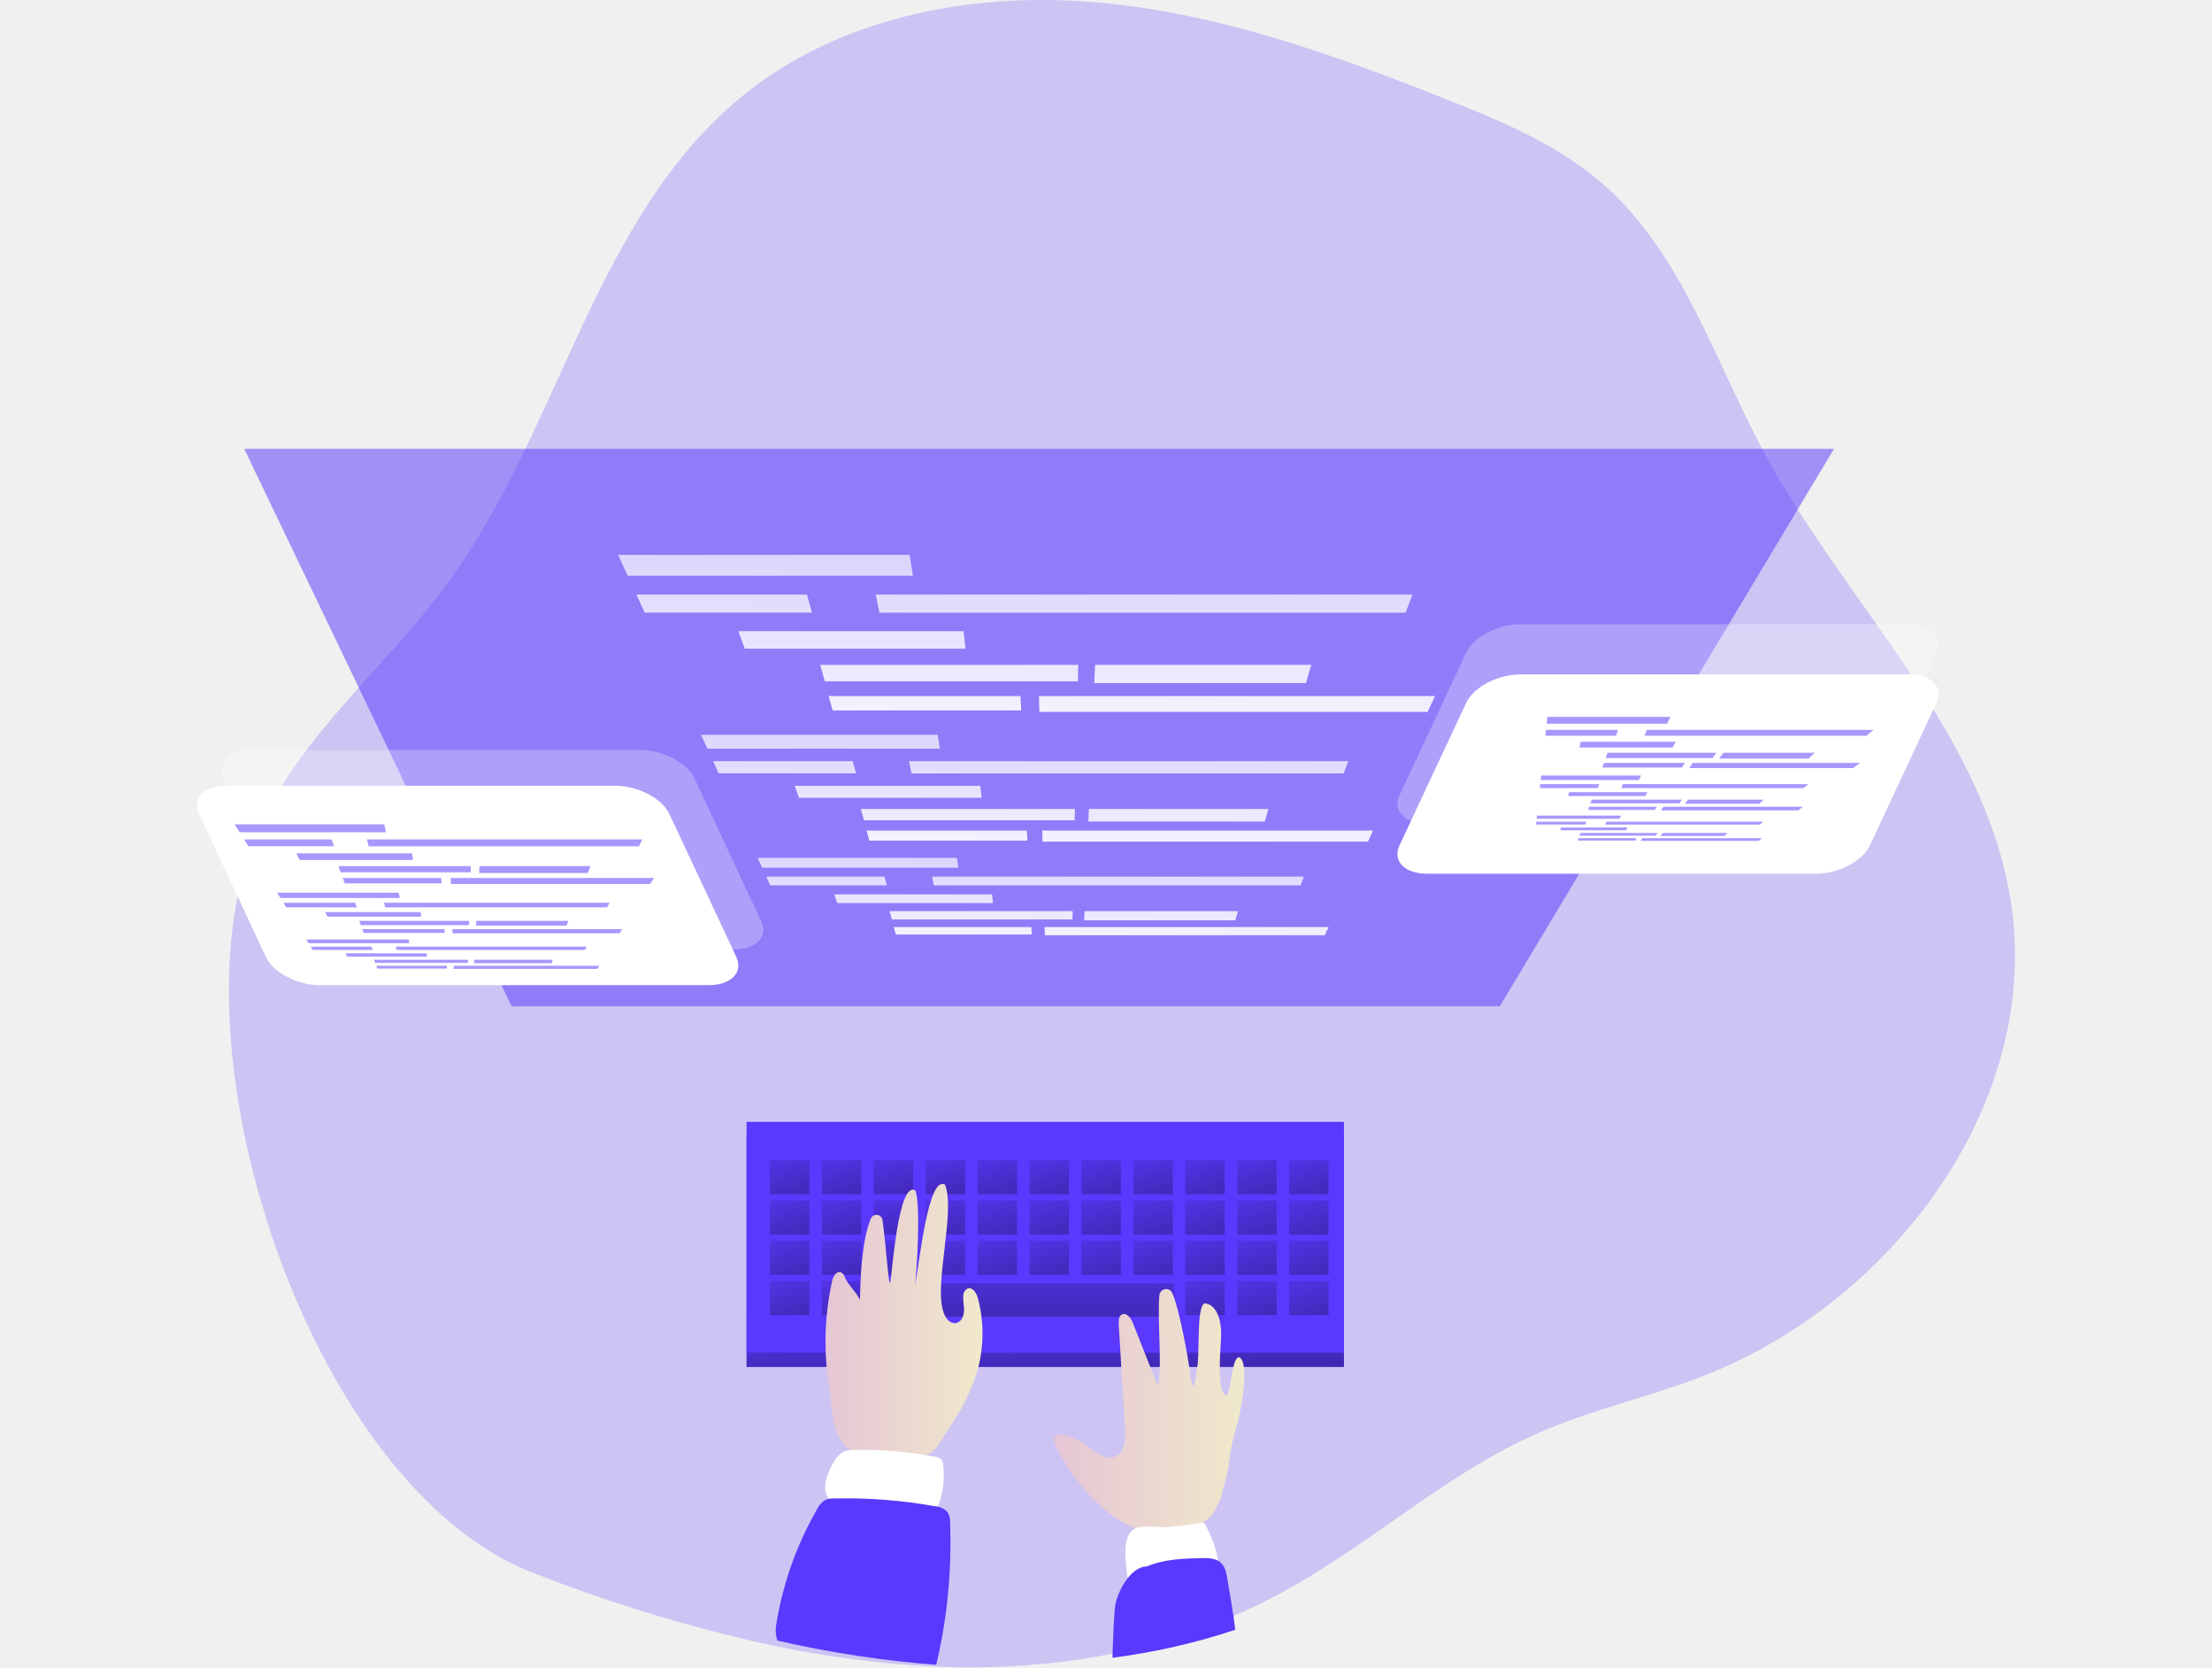
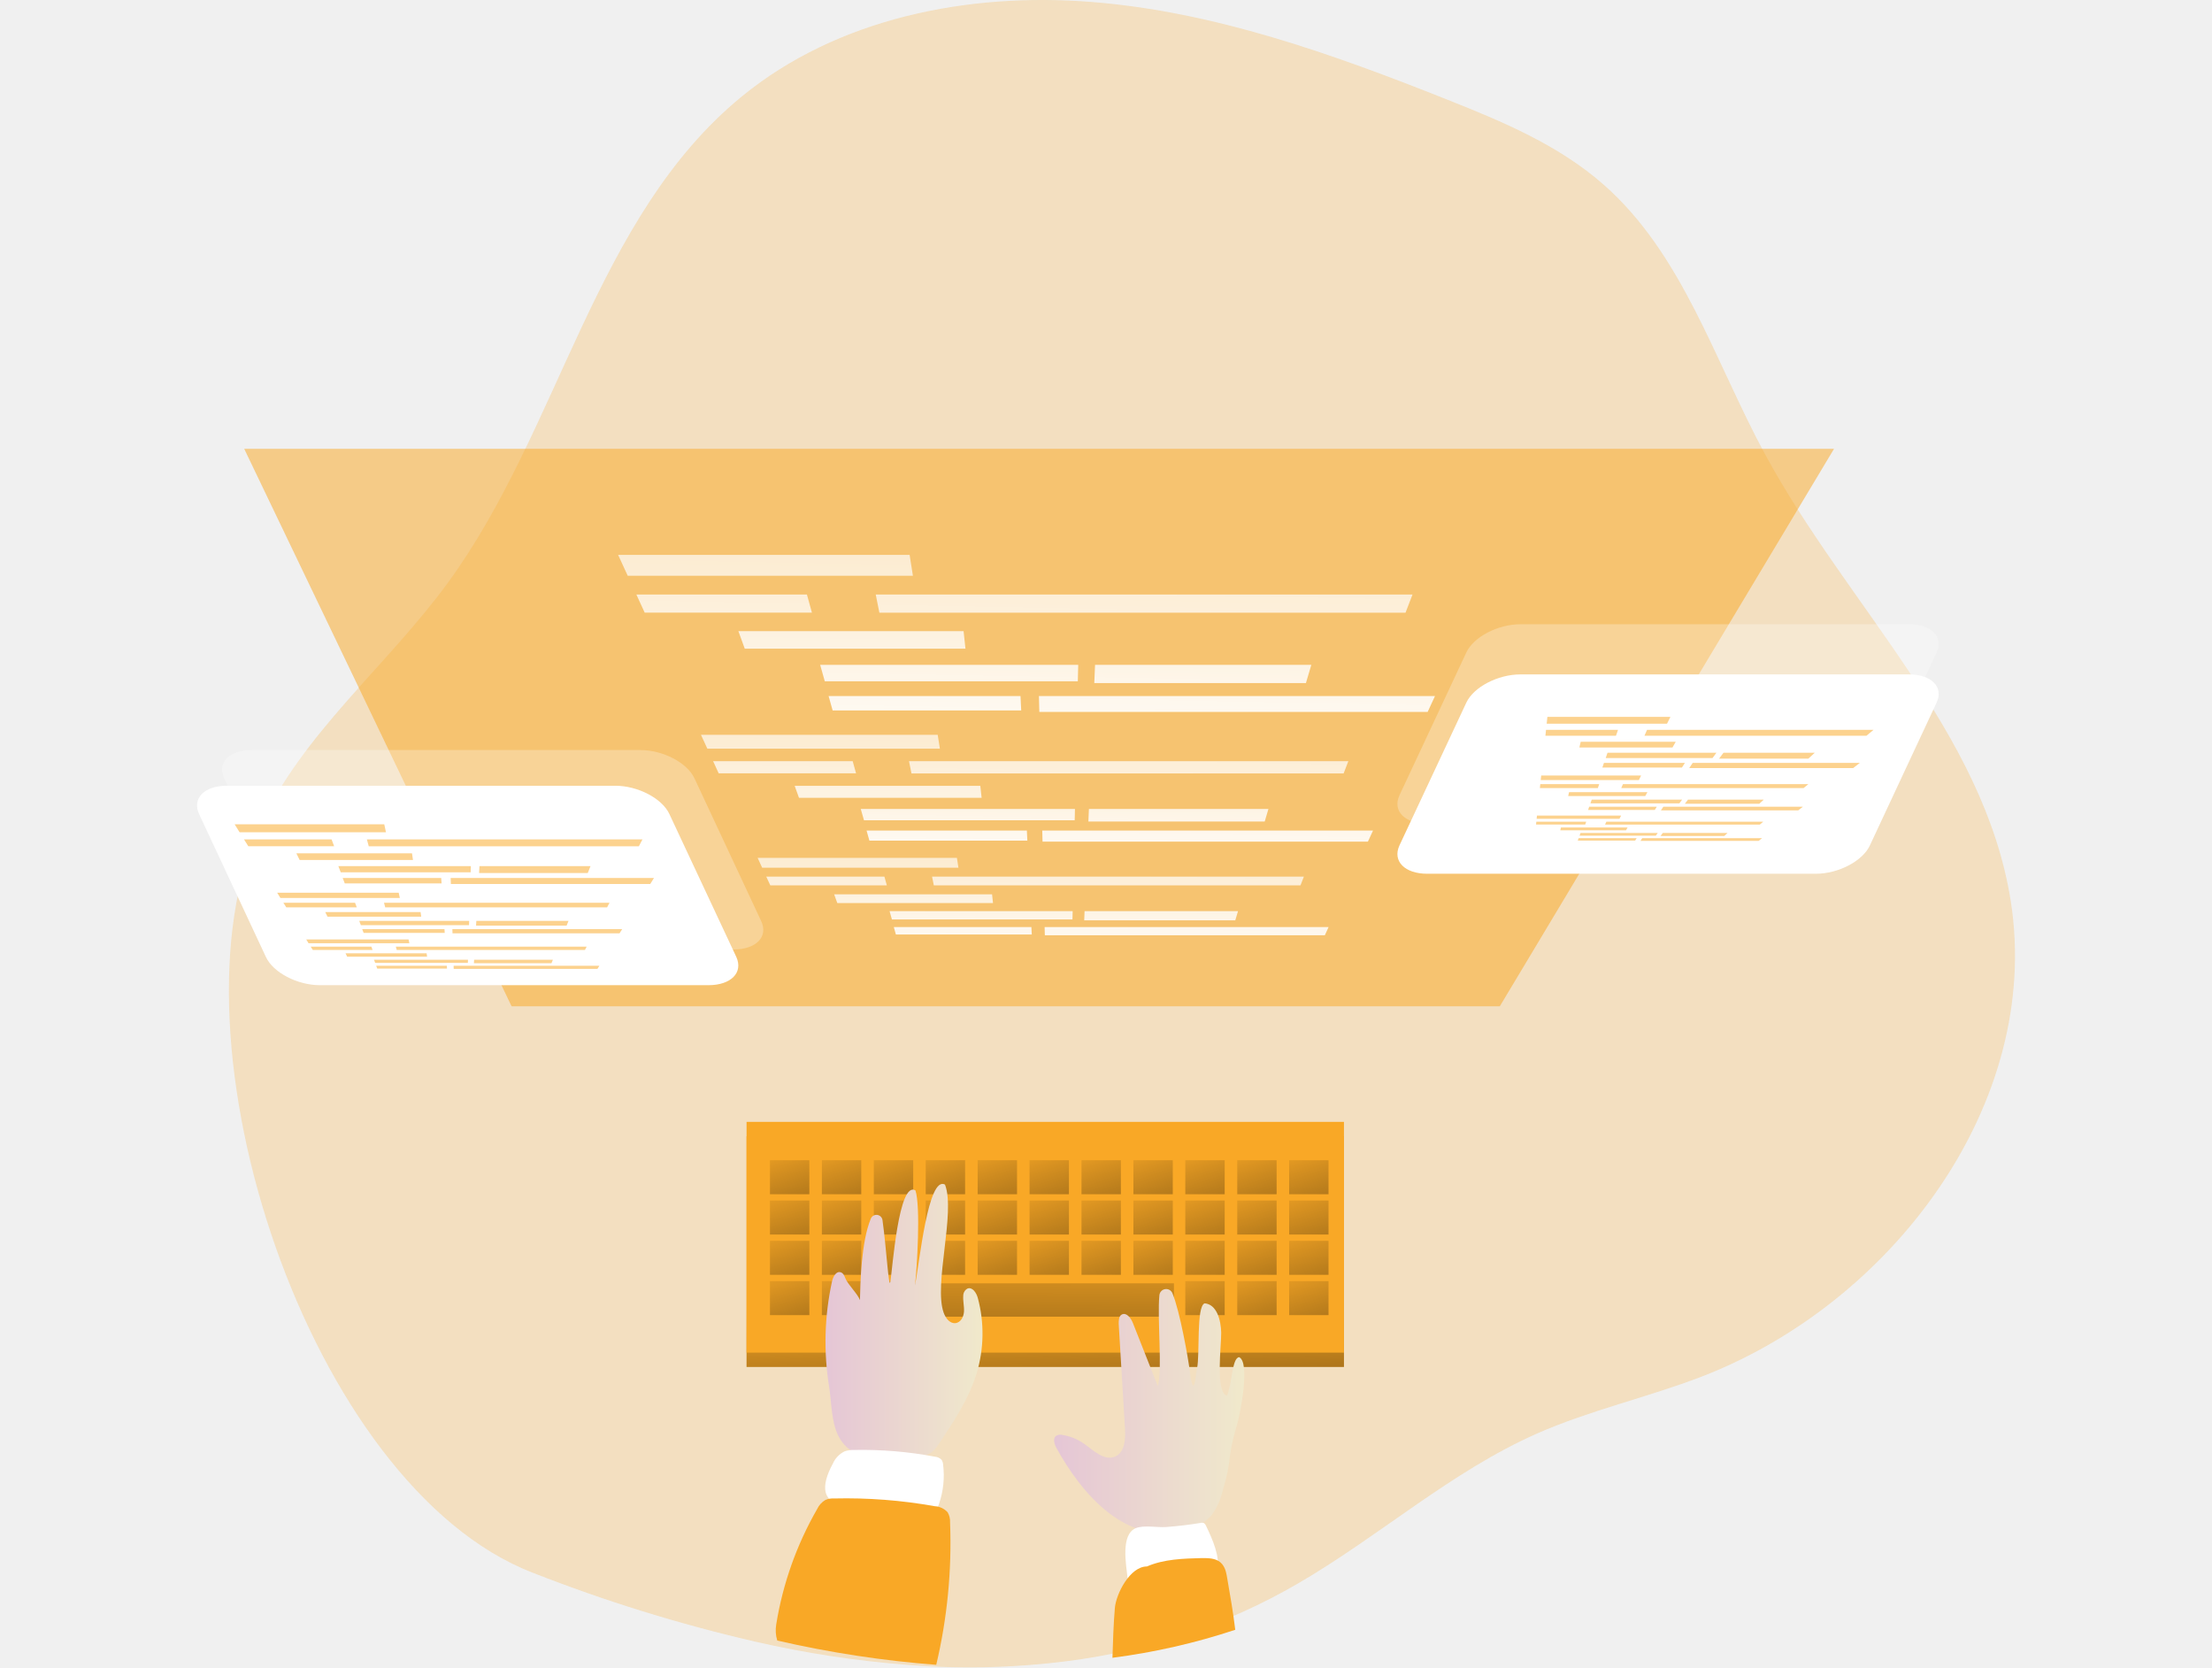
<svg xmlns="http://www.w3.org/2000/svg" xmlns:xlink="http://www.w3.org/1999/xlink" id="Layer_1" data-name="Layer 1" viewBox="0 0 444.15 407.31" width="406" height="306" class="illustration styles_illustrationTablet__1DWOa">
  <defs>
    <linearGradient id="linear-gradient" x1="207.58" y1="316.27" x2="209.76" y2="384.73" gradientUnits="userSpaceOnUse">
      <stop offset="0" stop-color="#010101" stop-opacity="0" />
      <stop offset="0.95" stop-color="#010101" />
    </linearGradient>
    <linearGradient id="linear-gradient-2" x1="141.4" y1="277.42" x2="160.86" y2="335.81" xlink:href="#linear-gradient" />
    <linearGradient id="linear-gradient-3" x1="141.4" y1="287.26" x2="160.86" y2="345.65" xlink:href="#linear-gradient" />
    <linearGradient id="linear-gradient-4" x1="141.4" y1="297.1" x2="160.86" y2="355.49" xlink:href="#linear-gradient" />
    <linearGradient id="linear-gradient-5" x1="141.4" y1="306.94" x2="160.86" y2="365.33" xlink:href="#linear-gradient" />
    <linearGradient id="linear-gradient-6" x1="154.08" y1="277.42" x2="173.55" y2="335.81" xlink:href="#linear-gradient" />
    <linearGradient id="linear-gradient-7" x1="154.08" y1="287.26" x2="173.55" y2="345.65" xlink:href="#linear-gradient" />
    <linearGradient id="linear-gradient-8" x1="154.08" y1="297.1" x2="173.55" y2="355.49" xlink:href="#linear-gradient" />
    <linearGradient id="linear-gradient-9" x1="154.08" y1="306.94" x2="173.55" y2="365.33" xlink:href="#linear-gradient" />
    <linearGradient id="linear-gradient-10" x1="166.77" y1="277.42" x2="186.23" y2="335.81" xlink:href="#linear-gradient" />
    <linearGradient id="linear-gradient-11" x1="166.77" y1="287.26" x2="186.23" y2="345.65" xlink:href="#linear-gradient" />
    <linearGradient id="linear-gradient-12" x1="166.77" y1="297.1" x2="186.23" y2="355.49" xlink:href="#linear-gradient" />
    <linearGradient id="linear-gradient-13" x1="166.77" y1="306.94" x2="186.23" y2="365.33" xlink:href="#linear-gradient" />
    <linearGradient id="linear-gradient-14" x1="179.45" y1="277.42" x2="198.92" y2="335.81" xlink:href="#linear-gradient" />
    <linearGradient id="linear-gradient-15" x1="179.45" y1="287.26" x2="198.92" y2="345.65" xlink:href="#linear-gradient" />
    <linearGradient id="linear-gradient-16" x1="179.45" y1="297.1" x2="198.92" y2="355.49" xlink:href="#linear-gradient" />
    <linearGradient id="linear-gradient-17" x1="192.14" y1="277.42" x2="211.6" y2="335.81" xlink:href="#linear-gradient" />
    <linearGradient id="linear-gradient-18" x1="192.14" y1="287.26" x2="211.6" y2="345.65" xlink:href="#linear-gradient" />
    <linearGradient id="linear-gradient-19" x1="192.14" y1="297.1" x2="211.6" y2="355.49" xlink:href="#linear-gradient" />
    <linearGradient id="linear-gradient-20" x1="204.82" y1="277.42" x2="224.29" y2="335.81" xlink:href="#linear-gradient" />
    <linearGradient id="linear-gradient-21" x1="204.82" y1="287.26" x2="224.29" y2="345.65" xlink:href="#linear-gradient" />
    <linearGradient id="linear-gradient-22" x1="204.82" y1="297.1" x2="224.29" y2="355.49" xlink:href="#linear-gradient" />
    <linearGradient id="linear-gradient-23" x1="217.51" y1="277.42" x2="236.97" y2="335.81" xlink:href="#linear-gradient" />
    <linearGradient id="linear-gradient-24" x1="217.51" y1="287.26" x2="236.97" y2="345.65" xlink:href="#linear-gradient" />
    <linearGradient id="linear-gradient-25" x1="217.51" y1="297.1" x2="236.97" y2="355.49" xlink:href="#linear-gradient" />
    <linearGradient id="linear-gradient-26" x1="230.19" y1="277.42" x2="249.66" y2="335.81" xlink:href="#linear-gradient" />
    <linearGradient id="linear-gradient-27" x1="230.19" y1="287.26" x2="249.66" y2="345.65" xlink:href="#linear-gradient" />
    <linearGradient id="linear-gradient-28" x1="230.19" y1="297.1" x2="249.66" y2="355.49" xlink:href="#linear-gradient" />
    <linearGradient id="linear-gradient-29" x1="242.88" y1="277.42" x2="262.34" y2="335.81" xlink:href="#linear-gradient" />
    <linearGradient id="linear-gradient-30" x1="242.88" y1="287.26" x2="262.34" y2="345.65" xlink:href="#linear-gradient" />
    <linearGradient id="linear-gradient-31" x1="242.88" y1="297.1" x2="262.34" y2="355.49" xlink:href="#linear-gradient" />
    <linearGradient id="linear-gradient-32" x1="242.88" y1="306.94" x2="262.34" y2="365.33" xlink:href="#linear-gradient" />
    <linearGradient id="linear-gradient-33" x1="255.56" y1="277.42" x2="275.02" y2="335.81" xlink:href="#linear-gradient" />
    <linearGradient id="linear-gradient-34" x1="255.56" y1="287.26" x2="275.02" y2="345.65" xlink:href="#linear-gradient" />
    <linearGradient id="linear-gradient-35" x1="255.56" y1="297.1" x2="275.02" y2="355.49" xlink:href="#linear-gradient" />
    <linearGradient id="linear-gradient-36" x1="255.56" y1="306.94" x2="275.02" y2="365.33" xlink:href="#linear-gradient" />
    <linearGradient id="linear-gradient-37" x1="268.24" y1="277.42" x2="287.71" y2="335.81" xlink:href="#linear-gradient" />
    <linearGradient id="linear-gradient-38" x1="268.24" y1="287.26" x2="287.71" y2="345.65" xlink:href="#linear-gradient" />
    <linearGradient id="linear-gradient-39" x1="268.24" y1="297.1" x2="287.71" y2="355.49" xlink:href="#linear-gradient" />
    <linearGradient id="linear-gradient-40" x1="268.24" y1="306.94" x2="287.71" y2="365.33" xlink:href="#linear-gradient" />
    <linearGradient id="linear-gradient-41" x1="201.17" y1="299.29" x2="200.66" y2="387.48" xlink:href="#linear-gradient" />
    <linearGradient id="linear-gradient-42" x1="241.75" y1="324.01" x2="280.1" y2="324.01" gradientUnits="userSpaceOnUse">
      <stop offset="0" stop-color="#e5c6d6" />
      <stop offset="0.42" stop-color="#ead4d0" />
      <stop offset="1" stop-color="#f0e9cb" />
    </linearGradient>
    <linearGradient id="linear-gradient-43" x1="297.63" y1="345.78" x2="344.09" y2="345.78" xlink:href="#linear-gradient-42" />
    <linearGradient id="linear-gradient-44" x1="229.76" y1="451.83" x2="225.94" y2="247.42" gradientTransform="matrix(1, 0, 0, -1, -88.24, 449.13)" gradientUnits="userSpaceOnUse">
      <stop offset="0" stop-color="#fff" stop-opacity="0" />
      <stop offset="0.99" stop-color="#fff" />
    </linearGradient>
    <linearGradient id="linear-gradient-45" x1="219.63" y1="441.06" x2="216.1" y2="252.08" xlink:href="#linear-gradient-44" />
    <linearGradient id="linear-gradient-46" x1="322.22" y1="441.69" x2="318.61" y2="249.34" xlink:href="#linear-gradient-44" />
    <linearGradient id="linear-gradient-47" x1="250.84" y1="430.96" x2="247.52" y2="254.69" xlink:href="#linear-gradient-44" />
    <linearGradient id="linear-gradient-48" x1="274.55" y1="421.86" x2="271.44" y2="256.61" xlink:href="#linear-gradient-44" />
    <linearGradient id="linear-gradient-49" x1="336.5" y1="420.37" x2="333.43" y2="255.67" xlink:href="#linear-gradient-44" />
    <linearGradient id="linear-gradient-50" x1="268.6" y1="412.51" x2="265.72" y2="258.58" xlink:href="#linear-gradient-44" />
    <linearGradient id="linear-gradient-51" x1="344.84" y1="414.34" x2="341.9" y2="256.9" xlink:href="#linear-gradient-44" />
    <linearGradient id="linear-gradient-52" x1="242.37" y1="365.56" x2="239.72" y2="223.82" xlink:href="#linear-gradient-44" />
    <linearGradient id="linear-gradient-53" x1="233.6" y1="358.48" x2="231.15" y2="227.25" xlink:href="#linear-gradient-44" />
    <linearGradient id="linear-gradient-54" x1="317.74" y1="363.14" x2="315.12" y2="223.77" xlink:href="#linear-gradient-44" />
    <linearGradient id="linear-gradient-55" x1="258.93" y1="353.78" x2="256.58" y2="228.63" xlink:href="#linear-gradient-44" />
    <linearGradient id="linear-gradient-56" x1="278.41" y1="349.28" x2="276.16" y2="229.81" xlink:href="#linear-gradient-44" />
    <linearGradient id="linear-gradient-57" x1="329.83" y1="347.34" x2="327.62" y2="229.32" xlink:href="#linear-gradient-44" />
    <linearGradient id="linear-gradient-58" x1="273.3" y1="343.25" x2="271.21" y2="231.37" xlink:href="#linear-gradient-44" />
    <linearGradient id="linear-gradient-59" x1="337.03" y1="346.81" x2="334.84" y2="229.82" xlink:href="#linear-gradient-44" />
    <linearGradient id="linear-gradient-60" x1="251.09" y1="310.87" x2="249.12" y2="205.63" xlink:href="#linear-gradient-44" />
    <linearGradient id="linear-gradient-61" x1="243.38" y1="305.62" x2="241.56" y2="208.4" xlink:href="#linear-gradient-44" />
    <linearGradient id="linear-gradient-62" x1="314.69" y1="312.02" x2="312.67" y2="204.73" xlink:href="#linear-gradient-44" />
    <linearGradient id="linear-gradient-63" x1="264.7" y1="303.52" x2="262.92" y2="209.18" xlink:href="#linear-gradient-44" />
    <linearGradient id="linear-gradient-64" x1="281.21" y1="301.33" x2="279.49" y2="209.99" xlink:href="#linear-gradient-44" />
    <linearGradient id="linear-gradient-65" x1="325.16" y1="299.24" x2="323.49" y2="209.75" xlink:href="#linear-gradient-44" />
    <linearGradient id="linear-gradient-66" x1="276.73" y1="297.05" x2="275.13" y2="211.31" xlink:href="#linear-gradient-44" />
    <linearGradient id="linear-gradient-67" x1="331.48" y1="301.34" x2="329.77" y2="209.9" xlink:href="#linear-gradient-44" />
  </defs>
-   <path d="M455.79,337.36c-13.21,5.07-27.17,8.17-40.12,13.86C394.53,360.56,377,376.43,357,388a146,146,0,0,1-27.21,12.26,152.77,152.77,0,0,1-28.75,6.56,188,188,0,0,1-39.13.95,253.36,253.36,0,0,1-37.31-5.69,386.22,386.22,0,0,1-54.31-16.82c-54.82-21.12-90.61-130.58-66.72-182.33,10.52-22.82,31.1-39.19,45.93-59.47C177,105.82,185.27,54.13,221.36,24.6,244.74,5.48,276.57-.84,306.66,1.52s58.94,12.7,87,23.86c13.54,5.37,27.26,11.12,38.21,20.76,19.3,16.94,27.11,43,39.31,65.61,19.95,37,53.69,68.07,60.19,109.52C539.06,270.61,502.38,319.43,455.79,337.36Z" transform="translate(-88.24 -1.05)" fill="#5A38FD" opacity="0.24" style="isolation: isolate;" />
-   <rect x="134.26" y="277.56" width="145.95" height="56.37" fill="#5A38FD" />
+   <path d="M455.79,337.36c-13.21,5.07-27.17,8.17-40.12,13.86C394.53,360.56,377,376.43,357,388a146,146,0,0,1-27.21,12.26,152.77,152.77,0,0,1-28.75,6.56,188,188,0,0,1-39.13.95,253.36,253.36,0,0,1-37.31-5.69,386.22,386.22,0,0,1-54.31-16.82c-54.82-21.12-90.61-130.58-66.72-182.33,10.52-22.82,31.1-39.19,45.93-59.47C177,105.82,185.27,54.13,221.36,24.6,244.74,5.48,276.57-.84,306.66,1.52s58.94,12.7,87,23.86c13.54,5.37,27.26,11.12,38.21,20.76,19.3,16.94,27.11,43,39.31,65.61,19.95,37,53.69,68.07,60.19,109.52C539.06,270.61,502.38,319.43,455.79,337.36Z" transform="translate(-88.24 -1.05)" fill="#F9A826" opacity="0.24" style="isolation: isolate;" />
+   <rect x="134.26" y="277.56" width="145.95" height="56.37" fill="#F9A826" />
  <rect x="134.26" y="277.56" width="145.95" height="56.37" fill="url(#linear-gradient)" />
-   <rect x="134.26" y="274.06" width="145.95" height="56.37" fill="#5A38FD" />
+   <rect x="134.26" y="274.06" width="145.95" height="56.37" fill="#F9A826" />
  <rect x="139.98" y="283.43" width="9.62" height="8.31" fill="url(#linear-gradient-2)" />
  <rect x="139.98" y="293.27" width="9.62" height="8.31" fill="url(#linear-gradient-3)" />
  <rect x="139.98" y="303.11" width="9.62" height="8.31" fill="url(#linear-gradient-4)" />
  <rect x="139.98" y="312.96" width="9.62" height="8.31" fill="url(#linear-gradient-5)" />
  <rect x="152.66" y="283.43" width="9.62" height="8.31" fill="url(#linear-gradient-6)" />
  <rect x="152.66" y="293.27" width="9.62" height="8.31" fill="url(#linear-gradient-7)" />
  <rect x="152.66" y="303.11" width="9.62" height="8.31" fill="url(#linear-gradient-8)" />
  <rect x="152.66" y="312.96" width="9.62" height="8.31" fill="url(#linear-gradient-9)" />
  <rect x="165.35" y="283.43" width="9.62" height="8.31" fill="url(#linear-gradient-10)" />
  <rect x="165.35" y="293.27" width="9.62" height="8.31" fill="url(#linear-gradient-11)" />
  <rect x="165.35" y="303.11" width="9.62" height="8.31" fill="url(#linear-gradient-12)" />
  <rect x="165.35" y="312.96" width="9.62" height="8.31" fill="url(#linear-gradient-13)" />
  <rect x="178.03" y="283.43" width="9.62" height="8.31" fill="url(#linear-gradient-14)" />
  <rect x="178.03" y="293.27" width="9.62" height="8.31" fill="url(#linear-gradient-15)" />
  <rect x="178.03" y="303.11" width="9.62" height="8.31" fill="url(#linear-gradient-16)" />
  <rect x="190.72" y="283.43" width="9.62" height="8.31" fill="url(#linear-gradient-17)" />
  <rect x="190.72" y="293.27" width="9.62" height="8.31" fill="url(#linear-gradient-18)" />
  <rect x="190.72" y="303.11" width="9.62" height="8.31" fill="url(#linear-gradient-19)" />
  <rect x="203.4" y="283.43" width="9.62" height="8.31" fill="url(#linear-gradient-20)" />
  <rect x="203.4" y="293.27" width="9.62" height="8.31" fill="url(#linear-gradient-21)" />
  <rect x="203.4" y="303.11" width="9.62" height="8.31" fill="url(#linear-gradient-22)" />
  <rect x="216.09" y="283.43" width="9.62" height="8.31" fill="url(#linear-gradient-23)" />
  <rect x="216.09" y="293.27" width="9.62" height="8.31" fill="url(#linear-gradient-24)" />
  <rect x="216.09" y="303.11" width="9.62" height="8.31" fill="url(#linear-gradient-25)" />
  <rect x="228.77" y="283.43" width="9.62" height="8.31" fill="url(#linear-gradient-26)" />
  <rect x="228.77" y="293.27" width="9.62" height="8.31" fill="url(#linear-gradient-27)" />
  <rect x="228.77" y="303.11" width="9.62" height="8.31" fill="url(#linear-gradient-28)" />
  <rect x="241.45" y="283.43" width="9.62" height="8.31" fill="url(#linear-gradient-29)" />
  <rect x="241.45" y="293.27" width="9.62" height="8.31" fill="url(#linear-gradient-30)" />
  <rect x="241.45" y="303.11" width="9.62" height="8.31" fill="url(#linear-gradient-31)" />
  <rect x="241.45" y="312.96" width="9.62" height="8.31" fill="url(#linear-gradient-32)" />
  <rect x="254.14" y="283.43" width="9.62" height="8.31" fill="url(#linear-gradient-33)" />
  <rect x="254.14" y="293.27" width="9.62" height="8.31" fill="url(#linear-gradient-34)" />
  <rect x="254.14" y="303.11" width="9.62" height="8.31" fill="url(#linear-gradient-35)" />
  <rect x="254.14" y="312.96" width="9.62" height="8.31" fill="url(#linear-gradient-36)" />
  <rect x="266.82" y="283.43" width="9.62" height="8.31" fill="url(#linear-gradient-37)" />
  <rect x="266.82" y="293.27" width="9.62" height="8.31" fill="url(#linear-gradient-38)" />
  <rect x="266.82" y="303.11" width="9.62" height="8.31" fill="url(#linear-gradient-39)" />
  <rect x="266.82" y="312.96" width="9.62" height="8.31" fill="url(#linear-gradient-40)" />
  <rect x="163.45" y="313.5" width="75.22" height="8.15" fill="url(#linear-gradient-41)" />
  <path d="M243.4,314c.26-1.11,1-2.5,2.12-2.14.59.19.88.84,1.1,1.42.61,1.59,3,3.77,3.58,5.37.11-4,.26-14.12,2.66-19.91a1.49,1.49,0,0,1,2.85.37c.93,6.58,1.54,17.23,1.92,15.05.49-2.75,2-24.82,6.13-22.3,1.3,3.92.38,19.09-.11,23.19,1.1-5.43,3.17-26.91,7.33-24.62,2.63,6.86-2.82,24.41-.32,31.32.46,1.27,1.45,2.63,2.81,2.53s2.07-1.54,2.15-2.83-.28-2.58-.18-3.87a2,2,0,0,1,1-1.73c1.2-.52,2.22,1,2.56,2.29a33.53,33.53,0,0,1-.3,18.42c-1.9,6.25-5.59,11.78-9.22,17.21a7.46,7.46,0,0,1-1.82,2.09,4.77,4.77,0,0,1-1.25.59,27.56,27.56,0,0,1-9.69,1.38c-14.17-.78-12.88-9.91-14-17.72A68.69,68.69,0,0,1,243.4,314Z" transform="translate(-88.24 -1.05)" fill="url(#linear-gradient-42)" />
  <path d="M243.59,358.58a6,6,0,0,1,2.9-3,6.91,6.91,0,0,1,2.36-.32,95.94,95.94,0,0,1,19.65,1.64,2.58,2.58,0,0,1,1.65.77,2.38,2.38,0,0,1,.37,1.18,21.35,21.35,0,0,1-1,9.58,2,2,0,0,1-.76,1.16,2.14,2.14,0,0,1-1.33.12,173.09,173.09,0,0,0-20.1-1.1C240.57,368.58,240.66,363.94,243.59,358.58Z" transform="translate(-88.24 -1.05)" fill="#fff" />
-   <path d="M268.84,407.75A263.67,263.67,0,0,1,230,401.82a8.58,8.58,0,0,1-.25-3.95,83,83,0,0,1,10-28.18,5,5,0,0,1,2-2.21,4.72,4.72,0,0,1,2.18-.37A123.09,123.09,0,0,1,268.47,369a4.56,4.56,0,0,1,3.16,1.49,4.47,4.47,0,0,1,.59,2.48A129.26,129.26,0,0,1,268.84,407.75Z" transform="translate(-88.24 -1.05)" fill="#5A38FD" />
+   <path d="M268.84,407.75A263.67,263.67,0,0,1,230,401.82a8.58,8.58,0,0,1-.25-3.95,83,83,0,0,1,10-28.18,5,5,0,0,1,2-2.21,4.72,4.72,0,0,1,2.18-.37A123.09,123.09,0,0,1,268.47,369a4.56,4.56,0,0,1,3.16,1.49,4.47,4.47,0,0,1,.59,2.48A129.26,129.26,0,0,1,268.84,407.75Z" transform="translate(-88.24 -1.05)" fill="#F9A826" />
  <path d="M298.2,354.77c-.54-1-.95-2.41,0-3a2.07,2.07,0,0,1,1.53-.17,12.53,12.53,0,0,1,5.18,2.11c2.39,1.67,5,4.34,7.68,3.14,2.32-1.05,2.52-4.21,2.37-6.76q-.76-12.8-1.54-25.61c0-.85,0-1.89.74-2.3,1.13-.61,2.23.84,2.7,2l6.12,15.5c1.17-3.73-.19-16.54.38-22.23a1.66,1.66,0,0,1,3.18-.49c1.85,4.45,3.86,16,4.21,18.74,1,8.16,1.51,1,1.81-.37.72-3.4-.22-15,1.83-15.89,3,.22,4,4.12,4.07,7.14s-1.51,14.72,1.43,15.42c1.3-3.26,1.2-9.19,2.95-9.41,2.74,1.26.32,13.73-.55,16.62-2.6,8.66-.93,7.52-3.52,16.17a15.93,15.93,0,0,1-2.8,6,12.55,12.55,0,0,1-6.25,3.45C315.28,378.85,304.45,366.09,298.2,354.77Z" transform="translate(-88.24 -1.05)" fill="url(#linear-gradient-43)" />
  <path d="M315.59,386.58a2.66,2.66,0,0,0,.89,2,2.69,2.69,0,0,0,1.12.32,45.74,45.74,0,0,0,17.58-1.31,3.48,3.48,0,0,0,1.65-.79,3.2,3.2,0,0,0,.76-1.83c.56-3.87-1.16-7.66-2.84-11.19a1.41,1.41,0,0,0-.48-.64,1.36,1.36,0,0,0-.87-.05q-4.2.69-8.45,1c-2.06.14-5.44-.52-7.35.27C313.86,375.91,315.22,383.19,315.59,386.58Z" transform="translate(-88.24 -1.05)" fill="#fff" />
-   <path d="M341.89,399.19a160.16,160.16,0,0,1-30,6.84c.13-4,.25-8.14.59-12.15.28-3.42,3.67-10.16,7.83-10.16,4.17-1.8,8.86-1.93,13.39-2.05,1.59,0,3.36,0,4.57,1.05s1.43,2.55,1.68,4C340.67,390.83,341.39,395,341.89,399.19Z" transform="translate(-88.24 -1.05)" fill="#5A38FD" />
-   <polygon points="318.29 245.82 76.85 245.82 11.53 109.64 399.94 109.64 318.29 245.82" fill="#5A38FD" opacity="0.52" />
+   <path d="M341.89,399.19a160.16,160.16,0,0,1-30,6.84c.13-4,.25-8.14.59-12.15.28-3.42,3.67-10.16,7.83-10.16,4.17-1.8,8.86-1.93,13.39-2.05,1.59,0,3.36,0,4.57,1.05s1.43,2.55,1.68,4C340.67,390.83,341.39,395,341.89,399.19Z" transform="translate(-88.24 -1.05)" fill="#F9A826" />
+   <polygon points="318.29 245.82 76.85 245.82 11.53 109.64 399.94 109.64 318.29 245.82" fill="#F9A826" opacity="0.52" />
  <path d="M219.31,233H124.4c-5.52,0-11.43-3.08-13.21-6.89L94.87,191.17c-1.77-3.81,1.26-6.89,6.77-6.89h94.92c5.51,0,11.42,3.08,13.2,6.89l16.32,34.91C227.86,229.89,224.83,233,219.31,233Z" transform="translate(-88.24 -1.05)" fill="#fff" opacity="0.27" />
  <path d="M213.19,241.72H118.27c-5.51,0-11.43-3.08-13.2-6.89L88.75,199.92C87,196.11,90,193,95.52,193h94.91c5.52,0,11.43,3.09,13.21,6.9L220,234.83C221.73,238.64,218.7,241.72,213.19,241.72Z" transform="translate(-88.24 -1.05)" fill="#fff" />
  <path d="M388.8,202.25h94.92c5.52,0,11.43-3.09,13.21-6.89l16.31-34.92c1.78-3.8-1.25-6.89-6.76-6.89H411.56c-5.51,0-11.43,3.09-13.21,6.89L382,195.36C380.26,199.16,383.29,202.25,388.8,202.25Z" transform="translate(-88.24 -1.05)" fill="#fff" opacity="0.27" />
  <path d="M388.8,214.5h94.92c5.52,0,11.43-3.09,13.21-6.9l16.31-34.91c1.78-3.8-1.25-6.89-6.76-6.89H411.56c-5.51,0-11.43,3.09-13.21,6.89L382,207.6C380.26,211.41,383.29,214.5,388.8,214.5Z" transform="translate(-88.24 -1.05)" fill="#fff" />
  <polygon points="102.88 135.55 174.1 135.55 174.9 140.66 105.23 140.66 102.88 135.55" fill="url(#linear-gradient-44)" />
  <polygon points="107.34 145.24 149.01 145.24 150.23 149.66 109.37 149.66 107.34 145.24" fill="url(#linear-gradient-45)" />
  <polygon points="165.82 145.24 296.96 145.24 295.25 149.68 166.71 149.68 165.82 145.24" fill="url(#linear-gradient-46)" />
  <polygon points="132.26 154.18 187.28 154.18 187.74 158.47 133.82 158.47 132.26 154.18" fill="url(#linear-gradient-47)" />
  <polygon points="152.24 162.41 215.29 162.41 215.19 166.43 153.37 166.43 152.24 162.41" fill="url(#linear-gradient-48)" />
  <polygon points="219.4 162.41 272.24 162.41 270.92 166.86 219.21 166.86 219.4 162.41" fill="url(#linear-gradient-49)" />
  <polygon points="154.3 170.04 201.19 170.04 201.36 173.55 155.29 173.55 154.3 170.04" fill="url(#linear-gradient-50)" />
  <polygon points="205.69 170.04 302.45 170.04 300.66 173.91 205.79 173.91 205.69 170.04" fill="url(#linear-gradient-51)" />
  <polygon points="123.12 179.51 180.96 179.51 181.49 182.89 124.68 182.89 123.12 179.51" fill="url(#linear-gradient-52)" />
  <polygon points="126.09 185.95 160.19 185.95 161.01 188.92 127.45 188.92 126.09 185.95" fill="url(#linear-gradient-53)" />
  <polygon points="173.95 185.95 281.28 185.95 280.13 188.94 174.55 188.94 173.95 185.95" fill="url(#linear-gradient-54)" />
  <polygon points="146.01 191.97 191.37 191.97 191.69 194.9 147.07 194.9 146.01 191.97" fill="url(#linear-gradient-55)" />
  <polygon points="162.16 197.62 214.49 197.62 214.43 200.39 162.95 200.39 162.16 197.62" fill="url(#linear-gradient-56)" />
  <polygon points="217.9 197.62 261.76 197.62 260.85 200.69 217.77 200.69 217.9 197.62" fill="url(#linear-gradient-57)" />
  <polygon points="163.58 202.9 202.74 202.9 202.86 205.36 164.27 205.36 163.58 202.9" fill="url(#linear-gradient-58)" />
  <polygon points="206.5 202.9 287.31 202.9 286.06 205.61 206.57 205.61 206.5 202.9" fill="url(#linear-gradient-59)" />
  <polygon points="136.96 209.56 185.65 209.56 186.02 211.97 138.07 211.97 136.96 209.56" fill="url(#linear-gradient-60)" />
  <polygon points="139.07 214.15 167.94 214.15 168.53 216.28 140.06 216.28 139.07 214.15" fill="url(#linear-gradient-61)" />
  <polygon points="179.58 214.15 270.42 214.15 269.59 216.29 180.01 216.29 179.58 214.15" fill="url(#linear-gradient-62)" />
  <polygon points="155.66 218.48 194.24 218.48 194.47 220.61 156.43 220.61 155.66 218.48" fill="url(#linear-gradient-63)" />
  <polygon points="169.2 222.58 213.93 222.58 213.88 224.61 169.77 224.61 169.2 222.58" fill="url(#linear-gradient-64)" />
  <polygon points="216.84 222.58 254.33 222.58 253.66 224.83 216.75 224.83 216.84 222.58" fill="url(#linear-gradient-65)" />
  <polygon points="170.23 226.47 203.85 226.47 203.94 228.28 170.74 228.28 170.23 226.47" fill="url(#linear-gradient-66)" />
  <polygon points="207.08 226.47 276.46 226.47 275.54 228.47 207.13 228.47 207.08 226.47" fill="url(#linear-gradient-67)" />
  <g opacity="0.52">
-     <polygon points="9.19 201.37 45.75 201.37 46.16 203.31 10.4 203.31 9.19 201.37" fill="#5A38FD" />
-     <polygon points="11.48 205.05 32.87 205.05 33.5 206.73 12.53 206.73 11.48 205.05" fill="#5A38FD" />
-     <polygon points="41.5 205.05 108.83 205.05 107.95 206.74 41.96 206.74 41.5 205.05" fill="#5A38FD" />
-     <polygon points="24.27 208.45 52.52 208.45 52.76 210.08 25.07 210.08 24.27 208.45" fill="#5A38FD" />
-     <polygon points="34.53 211.58 66.9 211.58 66.85 213.1 35.11 213.1 34.53 211.58" fill="#5A38FD" />
-     <polygon points="69.01 211.58 96.14 211.58 95.46 213.27 68.91 213.27 69.01 211.58" fill="#5A38FD" />
-     <polygon points="35.59 214.48 59.66 214.48 59.75 215.81 36.1 215.81 35.59 214.48" fill="#5A38FD" />
-     <polygon points="61.97 214.48 111.64 214.48 110.73 215.95 62.02 215.95 61.97 214.48" fill="#5A38FD" />
-     <polygon points="19.58 218.08 49.27 218.08 49.55 219.37 20.38 219.37 19.58 218.08" fill="#5A38FD" />
-     <polygon points="21.1 220.53 38.61 220.53 39.03 221.66 21.81 221.66 21.1 220.53" fill="#5A38FD" />
-     <polygon points="45.68 220.53 100.78 220.53 100.19 221.66 45.98 221.66 45.68 220.53" fill="#5A38FD" />
-     <polygon points="31.33 222.81 54.62 222.81 54.78 223.93 31.88 223.93 31.33 222.81" fill="#5A38FD" />
-     <polygon points="39.63 224.96 66.49 224.96 66.46 226.01 40.03 226.01 39.63 224.96" fill="#5A38FD" />
-     <polygon points="68.24 224.96 90.76 224.96 90.29 226.13 68.17 226.13 68.24 224.96" fill="#5A38FD" />
-     <polygon points="40.35 226.97 60.46 226.97 60.52 227.9 40.71 227.9 40.35 226.97" fill="#5A38FD" />
-     <polygon points="62.39 226.97 103.88 226.97 103.23 228 62.42 228 62.39 226.97" fill="#5A38FD" />
-     <polygon points="26.69 229.5 51.68 229.5 51.88 230.42 27.25 230.42 26.69 229.5" fill="#5A38FD" />
-     <polygon points="27.77 231.25 42.59 231.25 42.89 232.06 28.28 232.06 27.77 231.25" fill="#5A38FD" />
-     <polygon points="48.57 231.25 95.2 231.25 94.78 232.06 48.79 232.06 48.57 231.25" fill="#5A38FD" />
-     <polygon points="36.29 232.89 56.09 232.89 56.21 233.7 36.68 233.7 36.29 232.89" fill="#5A38FD" />
-     <polygon points="43.24 234.45 66.2 234.45 66.17 235.22 43.53 235.22 43.24 234.45" fill="#5A38FD" />
-     <polygon points="67.7 234.45 86.94 234.45 86.6 235.31 67.65 235.31 67.7 234.45" fill="#5A38FD" />
-     <polygon points="43.77 235.93 61.03 235.93 61.07 236.62 44.03 236.62 43.77 235.93" fill="#5A38FD" />
-     <polygon points="62.69 235.93 98.3 235.93 97.83 236.69 62.71 236.69 62.69 235.93" fill="#5A38FD" />
+     <polygon points="9.19 201.37 45.75 201.37 46.16 203.31 10.4 203.31 9.19 201.37" fill="#F9A826" />
+     <polygon points="11.48 205.05 32.87 205.05 33.5 206.73 12.53 206.73 11.48 205.05" fill="#F9A826" />
+     <polygon points="41.5 205.05 108.83 205.05 107.95 206.74 41.96 206.74 41.5 205.05" fill="#F9A826" />
+     <polygon points="24.27 208.45 52.52 208.45 52.76 210.08 25.07 210.08 24.27 208.45" fill="#F9A826" />
+     <polygon points="34.53 211.58 66.9 211.58 66.85 213.1 35.11 213.1 34.53 211.58" fill="#F9A826" />
+     <polygon points="69.01 211.58 96.14 211.58 95.46 213.27 68.91 213.27 69.01 211.58" fill="#F9A826" />
+     <polygon points="35.59 214.48 59.66 214.48 59.75 215.81 36.1 215.81 35.59 214.48" fill="#F9A826" />
+     <polygon points="61.97 214.48 111.64 214.48 110.73 215.95 62.02 215.95 61.97 214.48" fill="#F9A826" />
+     <polygon points="19.58 218.08 49.27 218.08 49.55 219.37 20.38 219.37 19.58 218.08" fill="#F9A826" />
+     <polygon points="21.1 220.53 38.61 220.53 39.03 221.66 21.81 221.66 21.1 220.53" fill="#F9A826" />
+     <polygon points="45.68 220.53 100.78 220.53 100.19 221.66 45.98 221.66 45.68 220.53" fill="#F9A826" />
+     <polygon points="31.33 222.81 54.62 222.81 54.78 223.93 31.88 223.93 31.33 222.81" fill="#F9A826" />
+     <polygon points="39.63 224.96 66.49 224.96 66.46 226.01 40.03 226.01 39.63 224.96" fill="#F9A826" />
+     <polygon points="68.24 224.96 90.76 224.96 90.29 226.13 68.17 226.13 68.24 224.96" fill="#F9A826" />
+     <polygon points="40.35 226.97 60.46 226.97 60.52 227.9 40.71 227.9 40.35 226.97" fill="#F9A826" />
+     <polygon points="62.39 226.97 103.88 226.97 103.23 228 62.42 228 62.39 226.97" fill="#F9A826" />
+     <polygon points="26.69 229.5 51.68 229.5 51.88 230.42 27.25 230.42 26.69 229.5" fill="#F9A826" />
+     <polygon points="27.77 231.25 42.59 231.25 42.89 232.06 28.28 232.06 27.77 231.25" fill="#F9A826" />
+     <polygon points="48.57 231.25 95.2 231.25 94.78 232.06 48.79 232.06 48.57 231.25" fill="#F9A826" />
+     <polygon points="36.29 232.89 56.09 232.89 56.21 233.7 36.68 233.7 36.29 232.89" fill="#F9A826" />
+     <polygon points="43.24 234.45 66.2 234.45 66.17 235.22 43.53 235.22 43.24 234.45" fill="#F9A826" />
+     <polygon points="67.7 234.45 86.94 234.45 86.6 235.31 67.65 235.31 67.7 234.45" fill="#F9A826" />
+     <polygon points="43.77 235.93 61.03 235.93 61.07 236.62 44.03 236.62 43.77 235.93" fill="#F9A826" />
+     <polygon points="62.69 235.93 98.3 235.93 97.83 236.69 62.71 236.69 62.69 235.93" fill="#F9A826" />
  </g>
  <g opacity="0.52">
-     <polygon points="329.91 175.13 359.97 175.13 359.14 176.79 329.74 176.79 329.91 175.13" fill="#5A38FD" />
-     <polygon points="329.58 178.29 347.17 178.29 346.67 179.73 329.43 179.73 329.58 178.29" fill="#5A38FD" />
-     <polygon points="354.26 178.29 409.6 178.29 407.86 179.74 353.62 179.74 354.26 178.29" fill="#5A38FD" />
-     <polygon points="338.05 181.2 361.27 181.2 360.48 182.6 337.73 182.6 338.05 181.2" fill="#5A38FD" />
-     <polygon points="344.6 183.88 371.21 183.88 370.25 185.19 344.16 185.19 344.6 183.88" fill="#5A38FD" />
-     <polygon points="372.94 183.88 395.24 183.88 393.67 185.33 371.85 185.33 372.94 183.88" fill="#5A38FD" />
-     <polygon points="343.73 186.37 363.51 186.37 362.78 187.51 343.34 187.51 343.73 186.37" fill="#5A38FD" />
-     <polygon points="365.41 186.37 406.25 186.37 404.61 187.63 364.57 187.63 365.41 186.37" fill="#5A38FD" />
-     <polygon points="328.4 189.45 352.81 189.45 352.26 190.56 328.28 190.56 328.4 189.45" fill="#5A38FD" />
-     <polygon points="328.18 191.55 342.57 191.55 342.24 192.52 328.08 192.52 328.18 191.55" fill="#5A38FD" />
-     <polygon points="348.38 191.55 393.67 191.55 392.5 192.52 347.95 192.52 348.38 191.55" fill="#5A38FD" />
-     <polygon points="335.21 193.51 354.35 193.51 353.82 194.47 334.99 194.47 335.21 193.51" fill="#5A38FD" />
-     <polygon points="340.74 195.35 362.82 195.35 362.16 196.25 340.43 196.25 340.74 195.35" fill="#5A38FD" />
-     <polygon points="364.26 195.35 382.77 195.35 381.68 196.35 363.5 196.35 364.26 195.35" fill="#5A38FD" />
-     <polygon points="340.12 197.07 356.65 197.07 356.14 197.87 339.86 197.87 340.12 197.07" fill="#5A38FD" />
-     <polygon points="358.24 197.07 392.34 197.07 391.2 197.96 357.65 197.96 358.24 197.07" fill="#5A38FD" />
-     <polygon points="327.37 199.24 347.92 199.24 347.52 200.03 327.28 200.03 327.37 199.24" fill="#5A38FD" />
-     <polygon points="327.21 200.74 339.39 200.74 339.15 201.43 327.14 201.43 327.21 200.74" fill="#5A38FD" />
-     <polygon points="344.31 200.74 382.64 200.74 381.8 201.44 344 201.44 344.31 200.74" fill="#5A38FD" />
-     <polygon points="333.22 202.15 349.5 202.15 349.11 202.84 333.06 202.84 333.22 202.15" fill="#5A38FD" />
-     <polygon points="338 203.49 356.87 203.49 356.39 204.15 337.77 204.15 338 203.49" fill="#5A38FD" />
-     <polygon points="358.1 203.49 373.92 203.49 373.13 204.22 357.55 204.22 358.1 203.49" fill="#5A38FD" />
-     <polygon points="337.54 204.75 351.73 204.75 351.35 205.34 337.34 205.34 337.54 204.75" fill="#5A38FD" />
-     <polygon points="353.09 204.75 382.37 204.75 381.53 205.41 352.66 205.41 353.09 204.75" fill="#5A38FD" />
+     <polygon points="329.91 175.13 359.97 175.13 359.14 176.79 329.74 176.79 329.91 175.13" fill="#F9A826" />
+     <polygon points="329.58 178.29 347.17 178.29 346.67 179.73 329.43 179.73 329.58 178.29" fill="#F9A826" />
+     <polygon points="354.26 178.29 409.6 178.29 407.86 179.74 353.62 179.74 354.26 178.29" fill="#F9A826" />
+     <polygon points="338.05 181.2 361.27 181.2 360.48 182.6 337.73 182.6 338.05 181.2" fill="#F9A826" />
+     <polygon points="344.6 183.88 371.21 183.88 370.25 185.19 344.16 185.19 344.6 183.88" fill="#F9A826" />
+     <polygon points="372.94 183.88 395.24 183.88 393.67 185.33 371.85 185.33 372.94 183.88" fill="#F9A826" />
+     <polygon points="343.73 186.37 363.51 186.37 362.78 187.51 343.34 187.51 343.73 186.37" fill="#F9A826" />
+     <polygon points="365.41 186.37 406.25 186.37 404.61 187.63 364.57 187.63 365.41 186.37" fill="#F9A826" />
+     <polygon points="328.4 189.45 352.81 189.45 352.26 190.56 328.28 190.56 328.4 189.45" fill="#F9A826" />
+     <polygon points="328.18 191.55 342.57 191.55 342.24 192.52 328.08 192.52 328.18 191.55" fill="#F9A826" />
+     <polygon points="348.38 191.55 393.67 191.55 392.5 192.52 347.95 192.52 348.38 191.55" fill="#F9A826" />
+     <polygon points="335.21 193.51 354.35 193.51 353.82 194.47 334.99 194.47 335.21 193.51" fill="#F9A826" />
+     <polygon points="340.74 195.35 362.82 195.35 362.16 196.25 340.43 196.25 340.74 195.35" fill="#F9A826" />
+     <polygon points="364.26 195.35 382.77 195.35 381.68 196.35 363.5 196.35 364.26 195.35" fill="#F9A826" />
+     <polygon points="340.12 197.07 356.65 197.07 356.14 197.87 339.86 197.87 340.12 197.07" fill="#F9A826" />
+     <polygon points="358.24 197.07 392.34 197.07 391.2 197.96 357.65 197.96 358.24 197.07" fill="#F9A826" />
+     <polygon points="327.37 199.24 347.92 199.24 347.52 200.03 327.28 200.03 327.37 199.24" fill="#F9A826" />
+     <polygon points="327.21 200.74 339.39 200.74 339.15 201.43 327.14 201.43 327.21 200.74" fill="#F9A826" />
+     <polygon points="344.31 200.74 382.64 200.74 381.8 201.44 344 201.44 344.31 200.74" fill="#F9A826" />
+     <polygon points="333.22 202.15 349.5 202.15 349.11 202.84 333.06 202.84 333.22 202.15" fill="#F9A826" />
+     <polygon points="338 203.49 356.87 203.49 356.39 204.15 337.77 204.15 338 203.49" fill="#F9A826" />
+     <polygon points="358.1 203.49 373.92 203.49 373.13 204.22 357.55 204.22 358.1 203.49" fill="#F9A826" />
+     <polygon points="337.54 204.75 351.73 204.75 351.35 205.34 337.34 205.34 337.54 204.75" fill="#F9A826" />
+     <polygon points="353.09 204.75 382.37 204.75 381.53 205.41 352.66 205.41 353.09 204.75" fill="#F9A826" />
  </g>
</svg>
